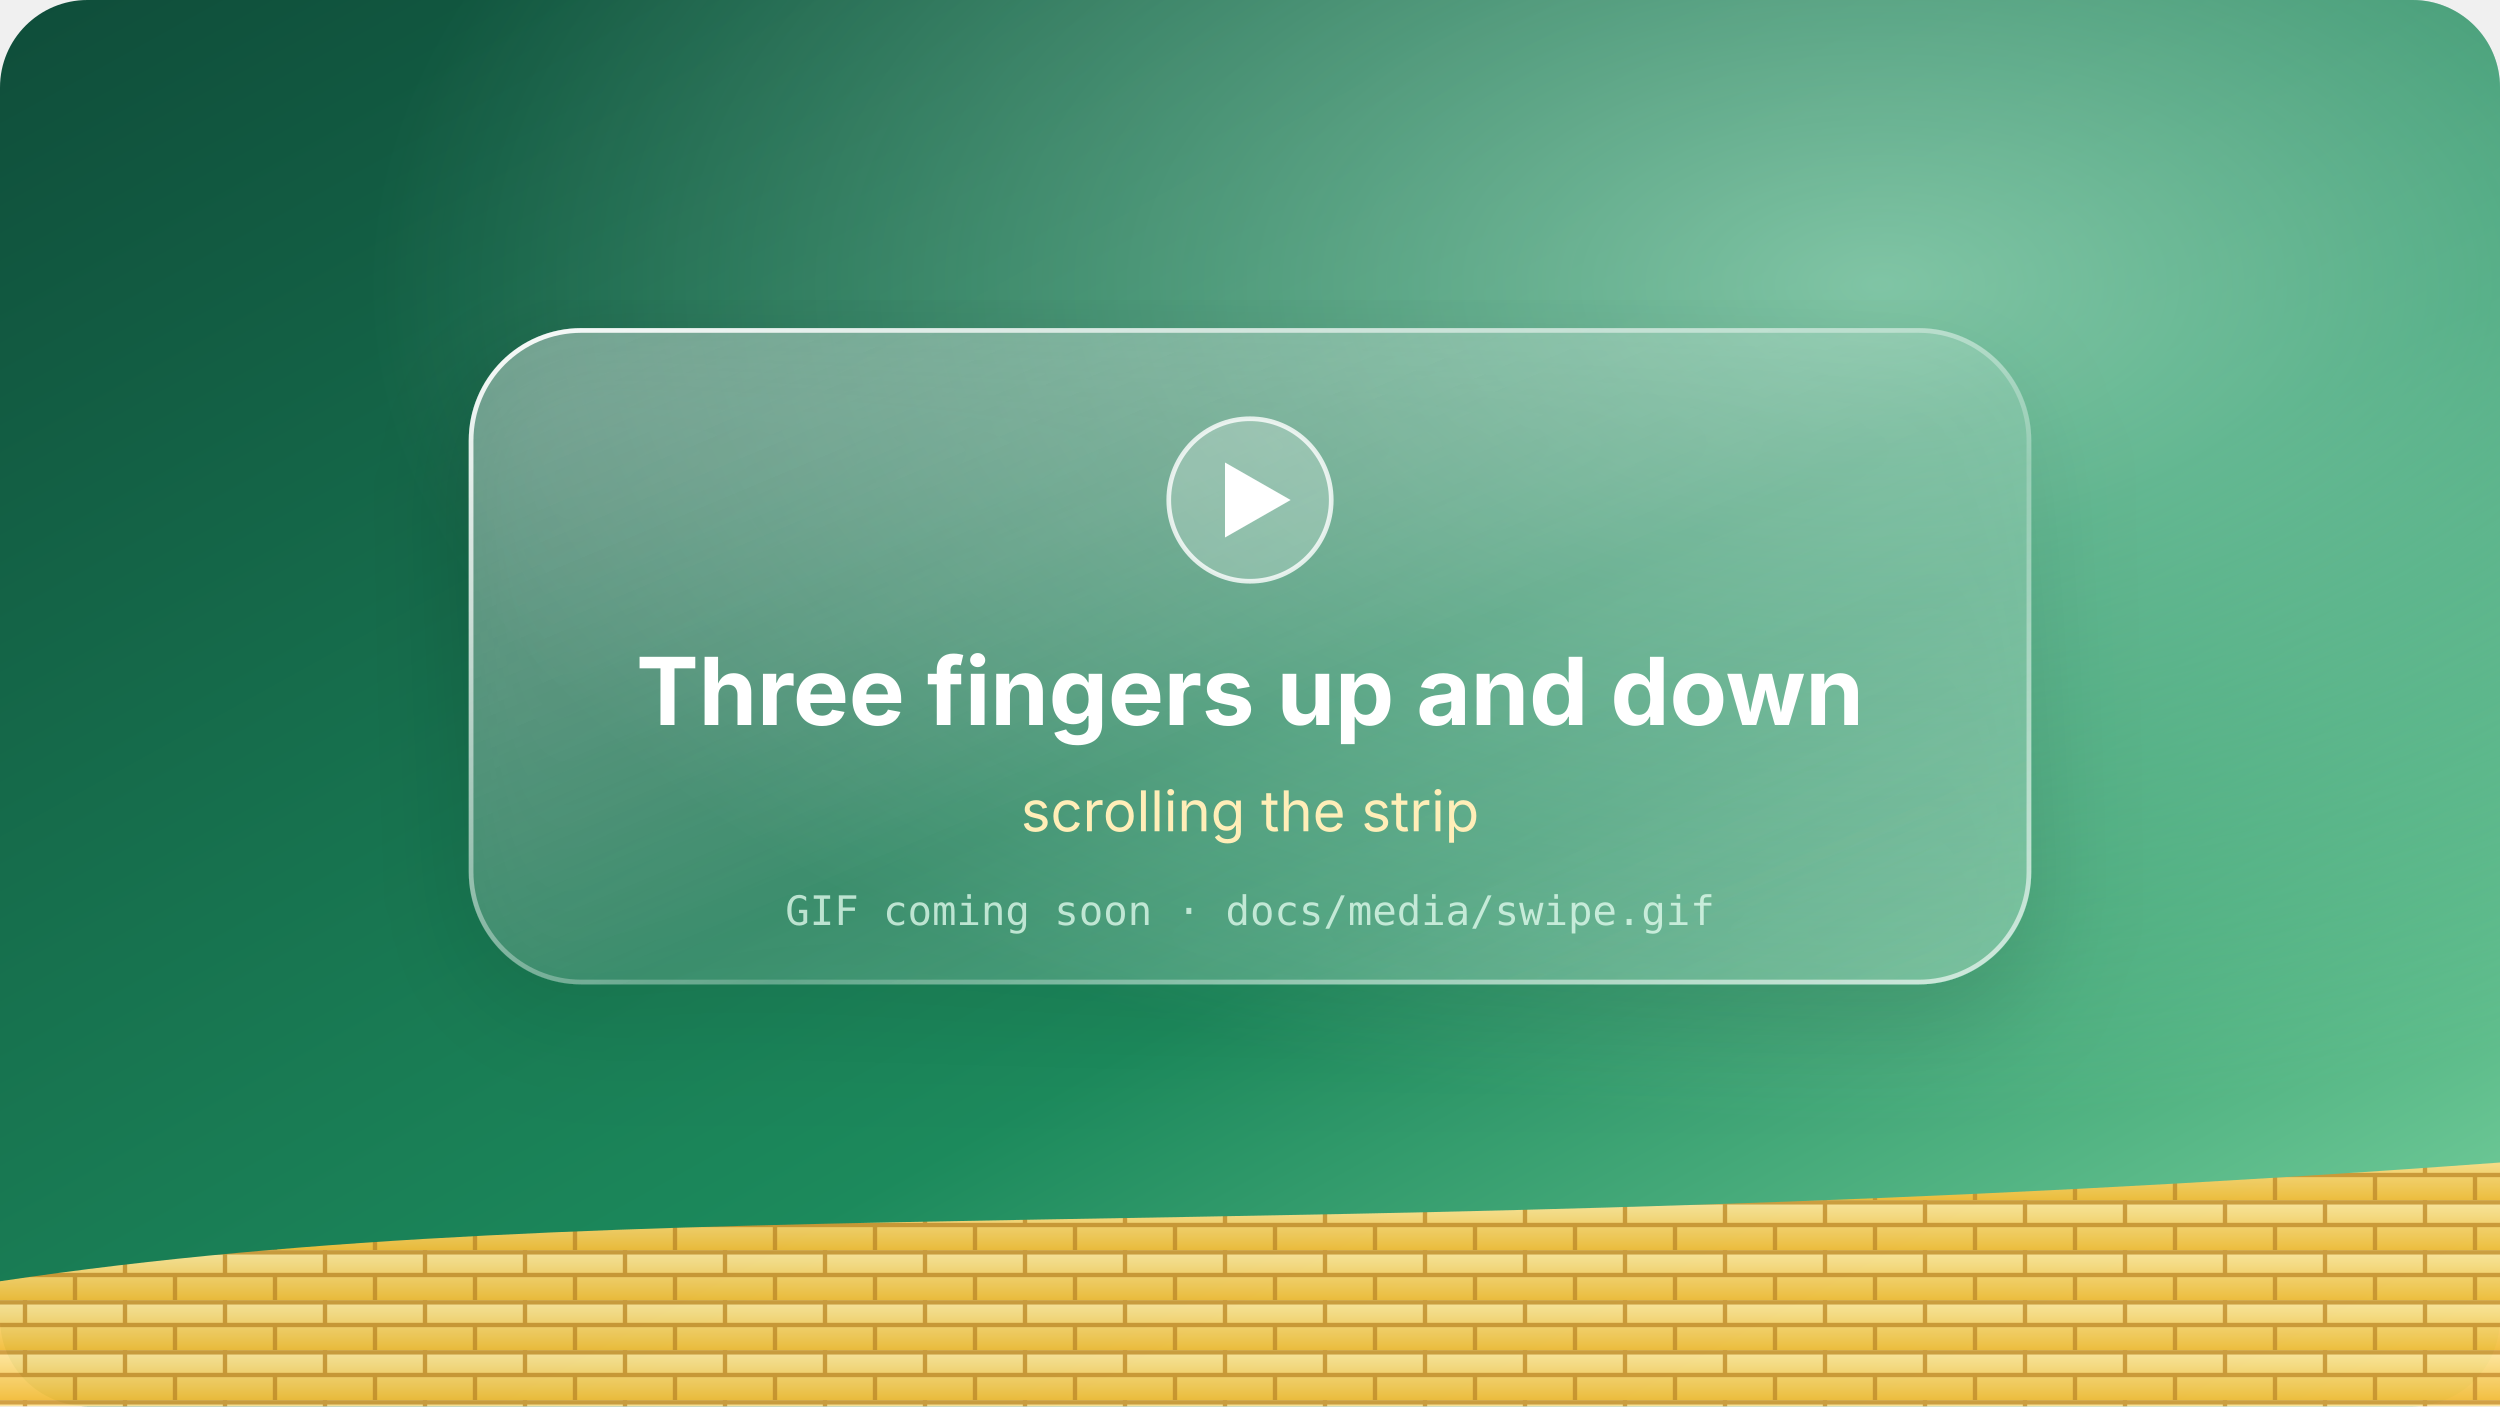
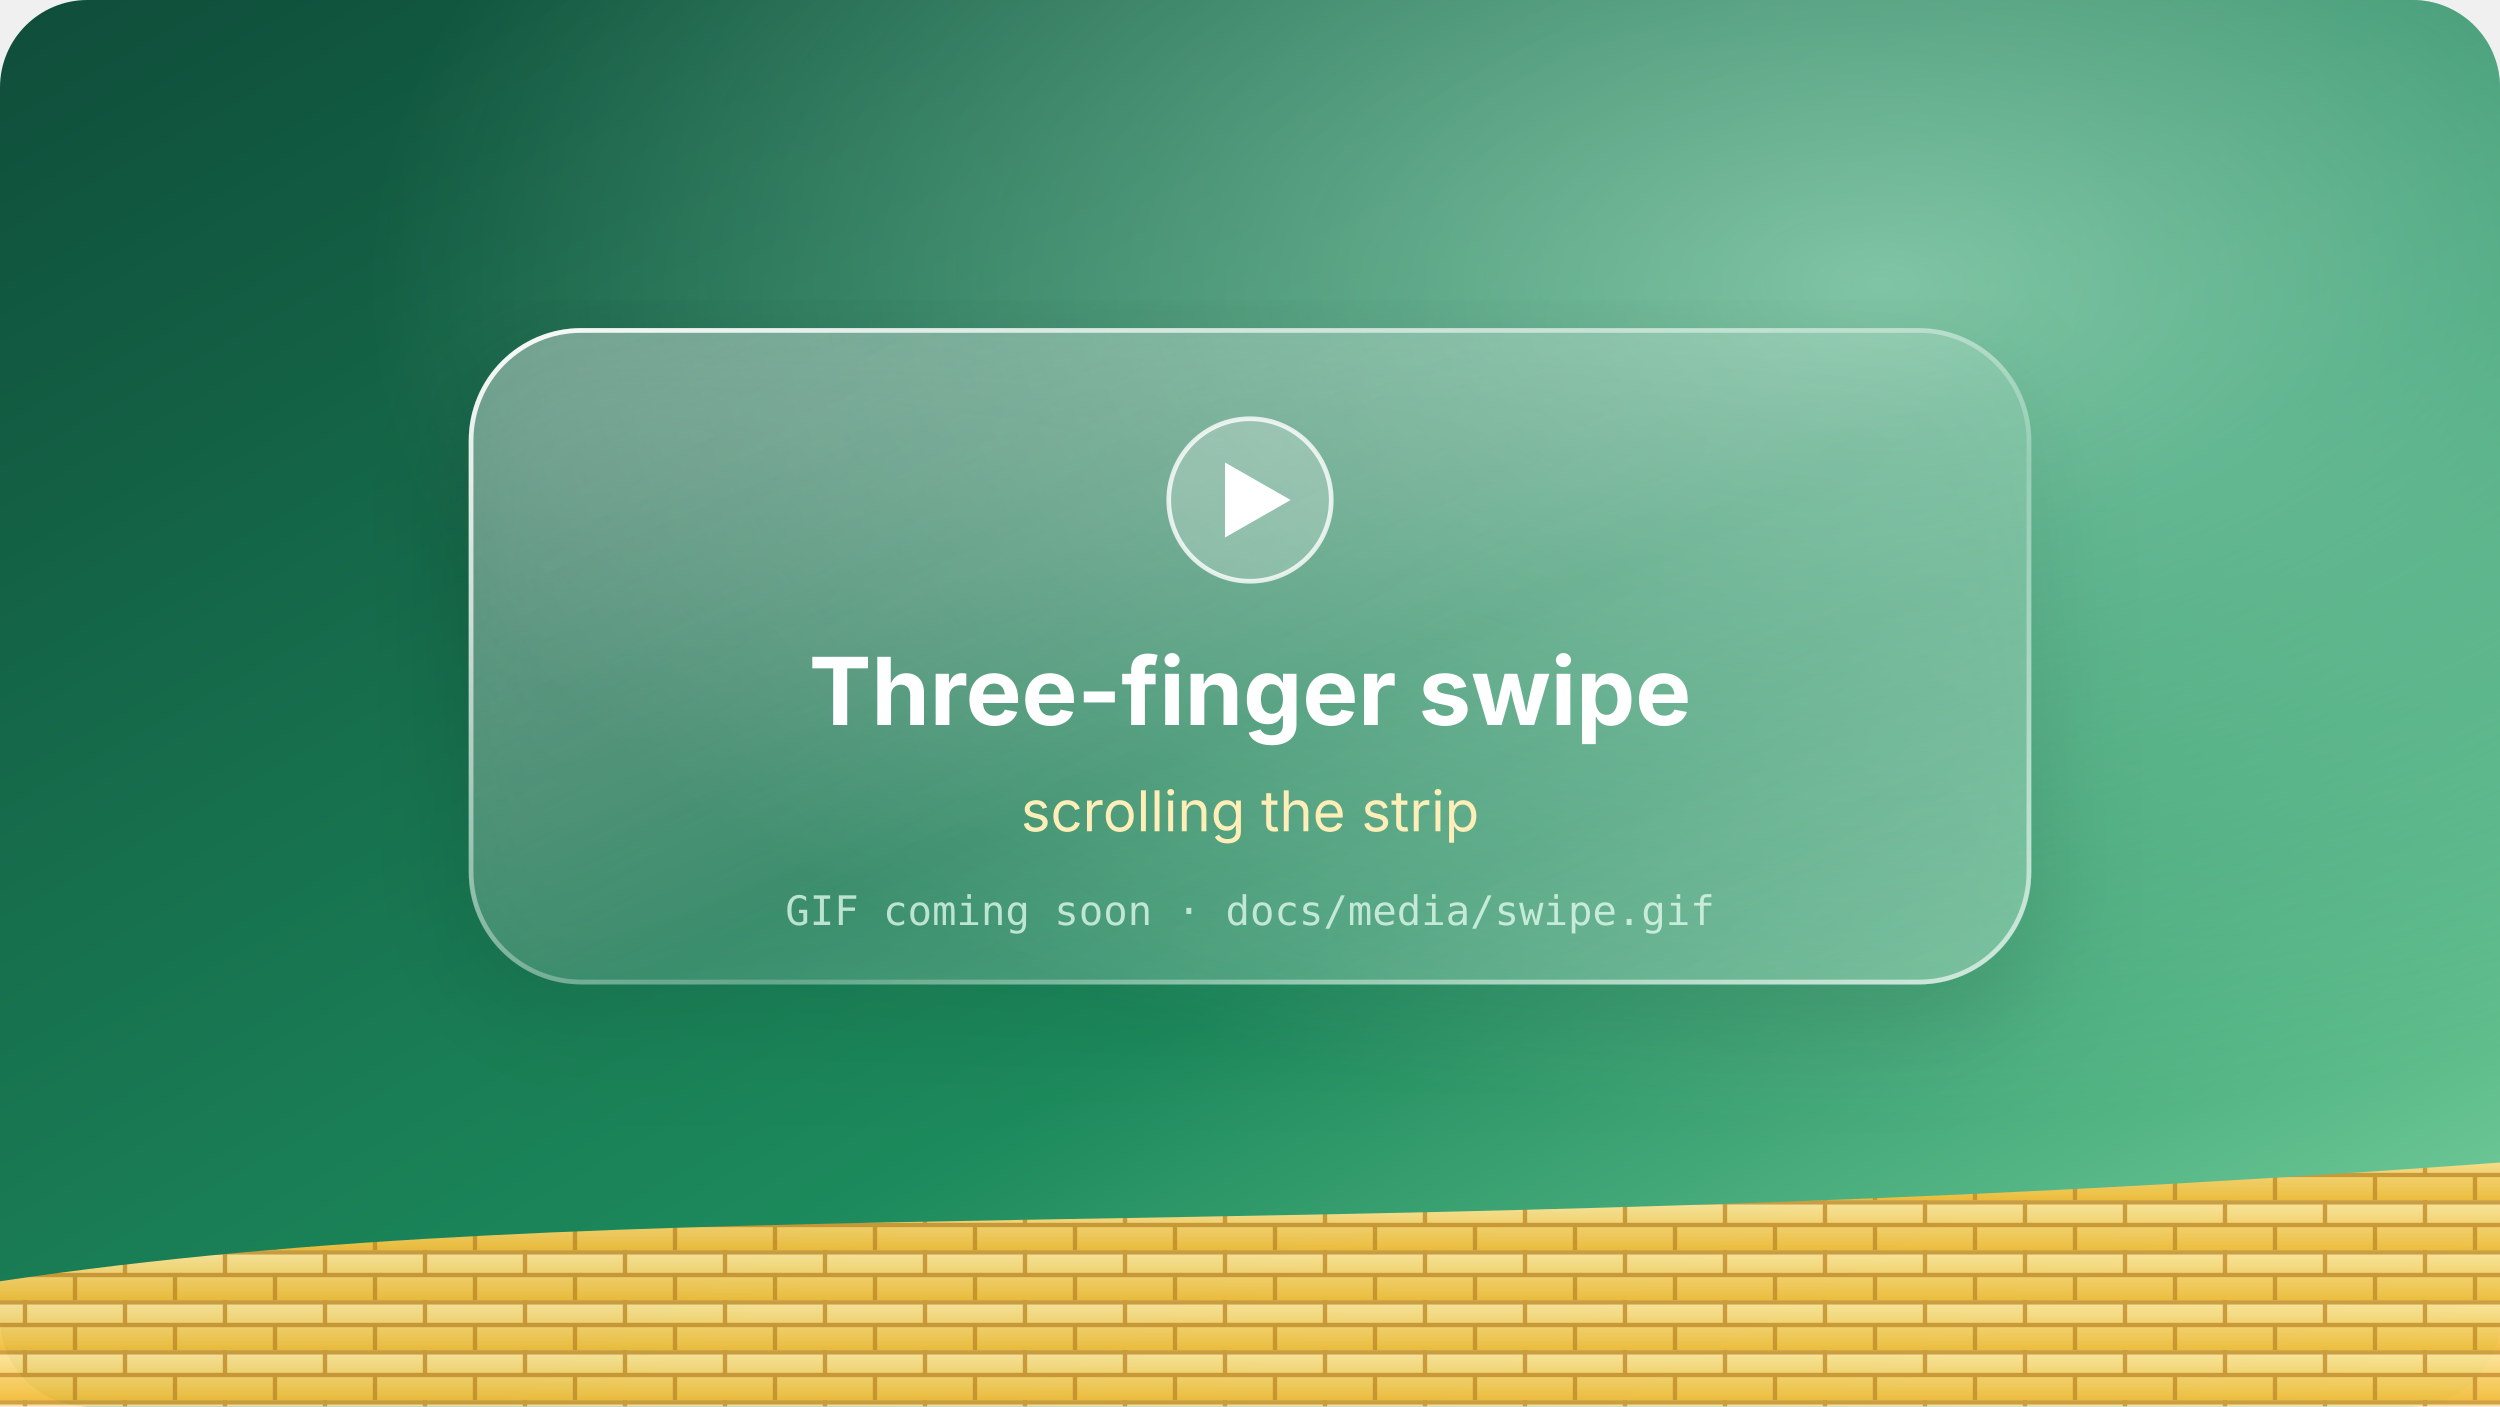
<svg xmlns="http://www.w3.org/2000/svg" width="800" height="450" viewBox="0 0 800 450">
  <defs>
    <linearGradient id="bg" x1="0" y1="0" x2="1" y2="1">
      <stop offset="0" stop-color="#0f4d3a" />
      <stop offset="0.6" stop-color="#1c8a5c" />
      <stop offset="1" stop-color="#7fd6a3" />
    </linearGradient>
    <radialGradient id="glow" cx="0.75" cy="0.2" r="0.6">
      <stop offset="0" stop-color="#d4ffe6" stop-opacity="0.55" />
      <stop offset="1" stop-color="#d4ffe6" stop-opacity="0" />
    </radialGradient>
    <linearGradient id="glass" x1="0" y1="0" x2="1" y2="1">
      <stop offset="0" stop-color="#fff" stop-opacity="0.38" />
      <stop offset="0.55" stop-color="#fff" stop-opacity="0.12" />
      <stop offset="1" stop-color="#e6fff1" stop-opacity="0.26" />
    </linearGradient>
    <linearGradient id="rim" x1="0" y1="0" x2="1" y2="1">
      <stop offset="0" stop-color="#fff" stop-opacity="0.95" />
      <stop offset="0.6" stop-color="#fff" stop-opacity="0.2" />
      <stop offset="1" stop-color="#fff" stop-opacity="0.65" />
    </linearGradient>
    <linearGradient id="brick" x1="0" y1="0" x2="0" y2="1">
      <stop offset="0" stop-color="#ffe8a1" />
      <stop offset="1" stop-color="#f2bd3a" />
    </linearGradient>
    <pattern id="road" width="32" height="16" patternUnits="userSpaceOnUse">
      <rect width="32" height="16" fill="url(#brick)" />
      <path d="M0 0.75H32M0 8H32M8 0V8M24 8V16" stroke="#c48a25" stroke-width="1.4" fill="none" opacity="0.8" />
    </pattern>
    <filter id="shadow" x="-10%" y="-10%" width="120%" height="140%">
      <feDropShadow dx="0" dy="12" stdDeviation="16" flood-color="#03251a" flood-opacity="0.5" />
    </filter>
  </defs>
  <rect width="800" height="450" rx="28" fill="url(#bg)" />
  <rect width="800" height="450" rx="28" fill="url(#glow)" />
  <path d="M0 410 C200 380 420 400 800 372 V450 H0 Z" fill="url(#road)" opacity="0.95" />
  <g filter="url(#shadow)">
    <rect x="150" y="105" width="500" height="210" rx="36" fill="url(#glass)" />
    <rect x="150.75" y="105.75" width="498.5" height="208.5" rx="35.25" fill="none" stroke="url(#rim)" stroke-width="1.5" />
  </g>
  <circle cx="400" cy="160" r="26" fill="#ffffff" fill-opacity="0.22" stroke="#fff" stroke-opacity="0.8" stroke-width="1.5" />
  <polygon points="392,148 392,172 413,160" fill="#ffffff" />
-   <text x="400" y="232" text-anchor="middle" font-family="-apple-system, BlinkMacSystemFont, 'SF Pro Display', 'Helvetica Neue', sans-serif" font-size="30" font-weight="700" fill="#ffffff">Three fingers up and down</text>
+   <text x="400" y="232" text-anchor="middle" font-family="-apple-system, BlinkMacSystemFont, 'SF Pro Display', 'Helvetica Neue', sans-serif" font-size="30" font-weight="700" fill="#ffffff">Three-finger swipe</text>
  <text x="400" y="266" text-anchor="middle" font-family="-apple-system, BlinkMacSystemFont, 'SF Pro Text', 'Helvetica Neue', sans-serif" font-size="18" fill="#ffeeb8">scrolling the strip</text>
  <text x="400" y="296" text-anchor="middle" font-family="ui-monospace, 'SF Mono', Menlo, monospace" font-size="13" fill="#e6fff1" fill-opacity="0.75">GIF coming soon · docs/media/swipe.gif</text>
</svg>
